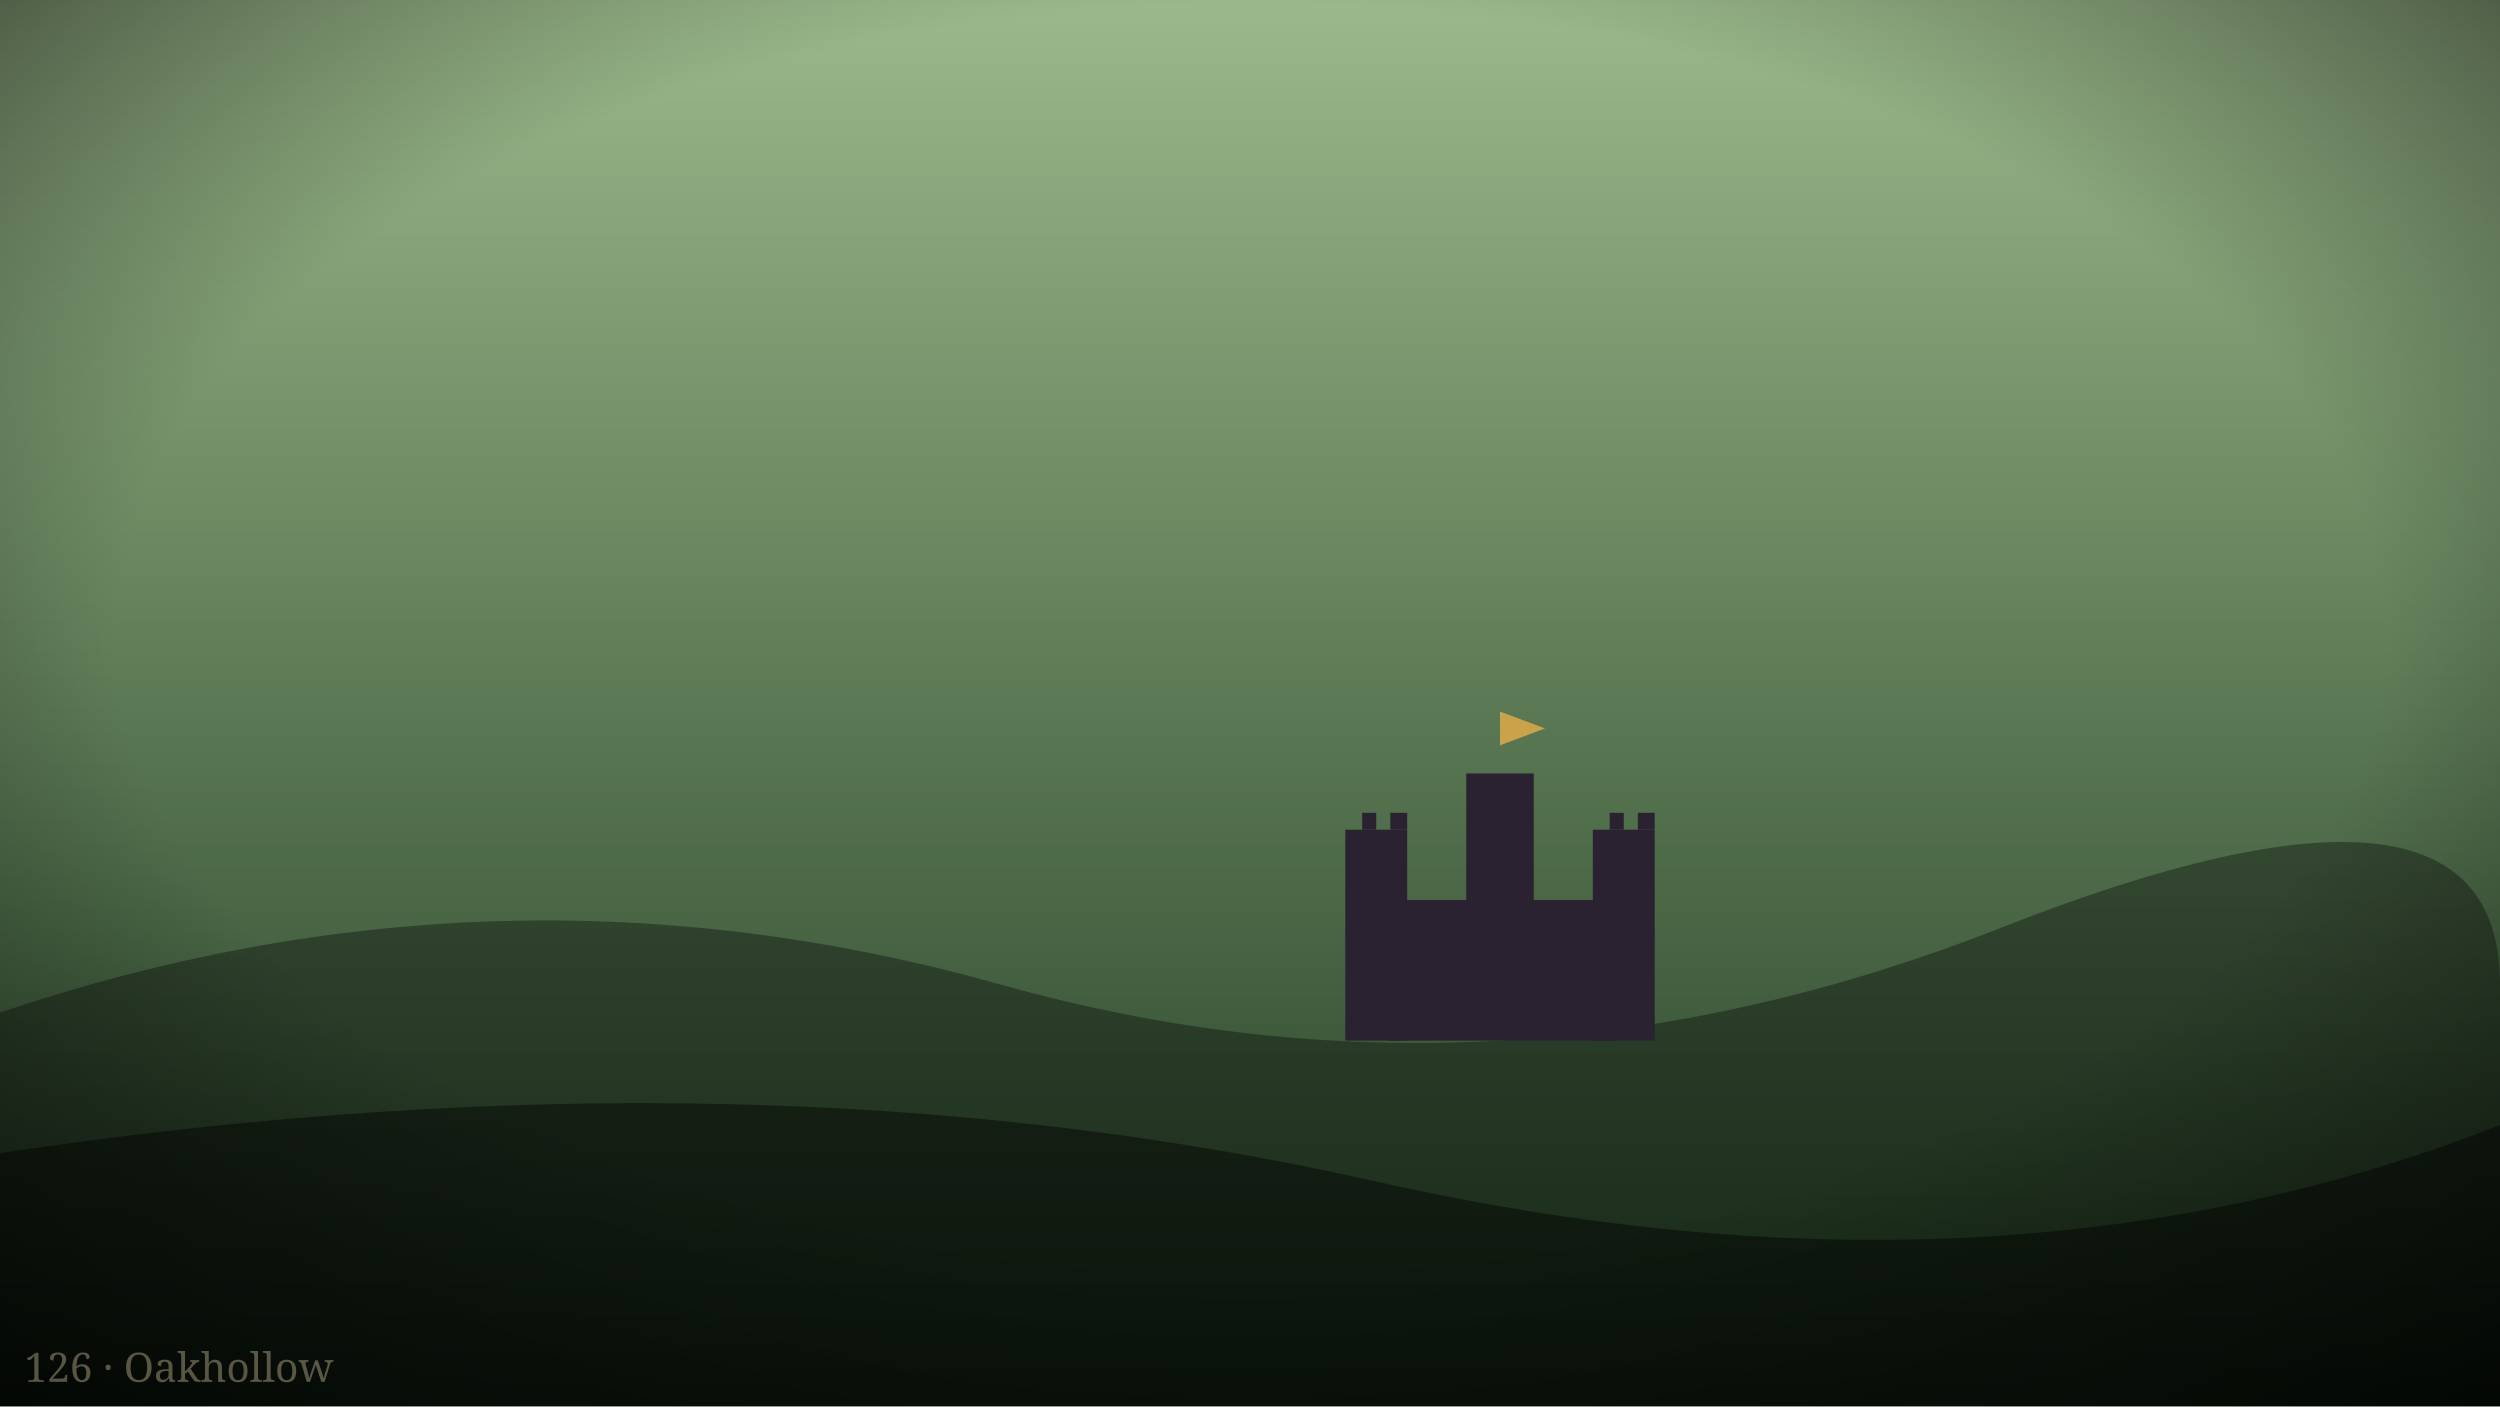
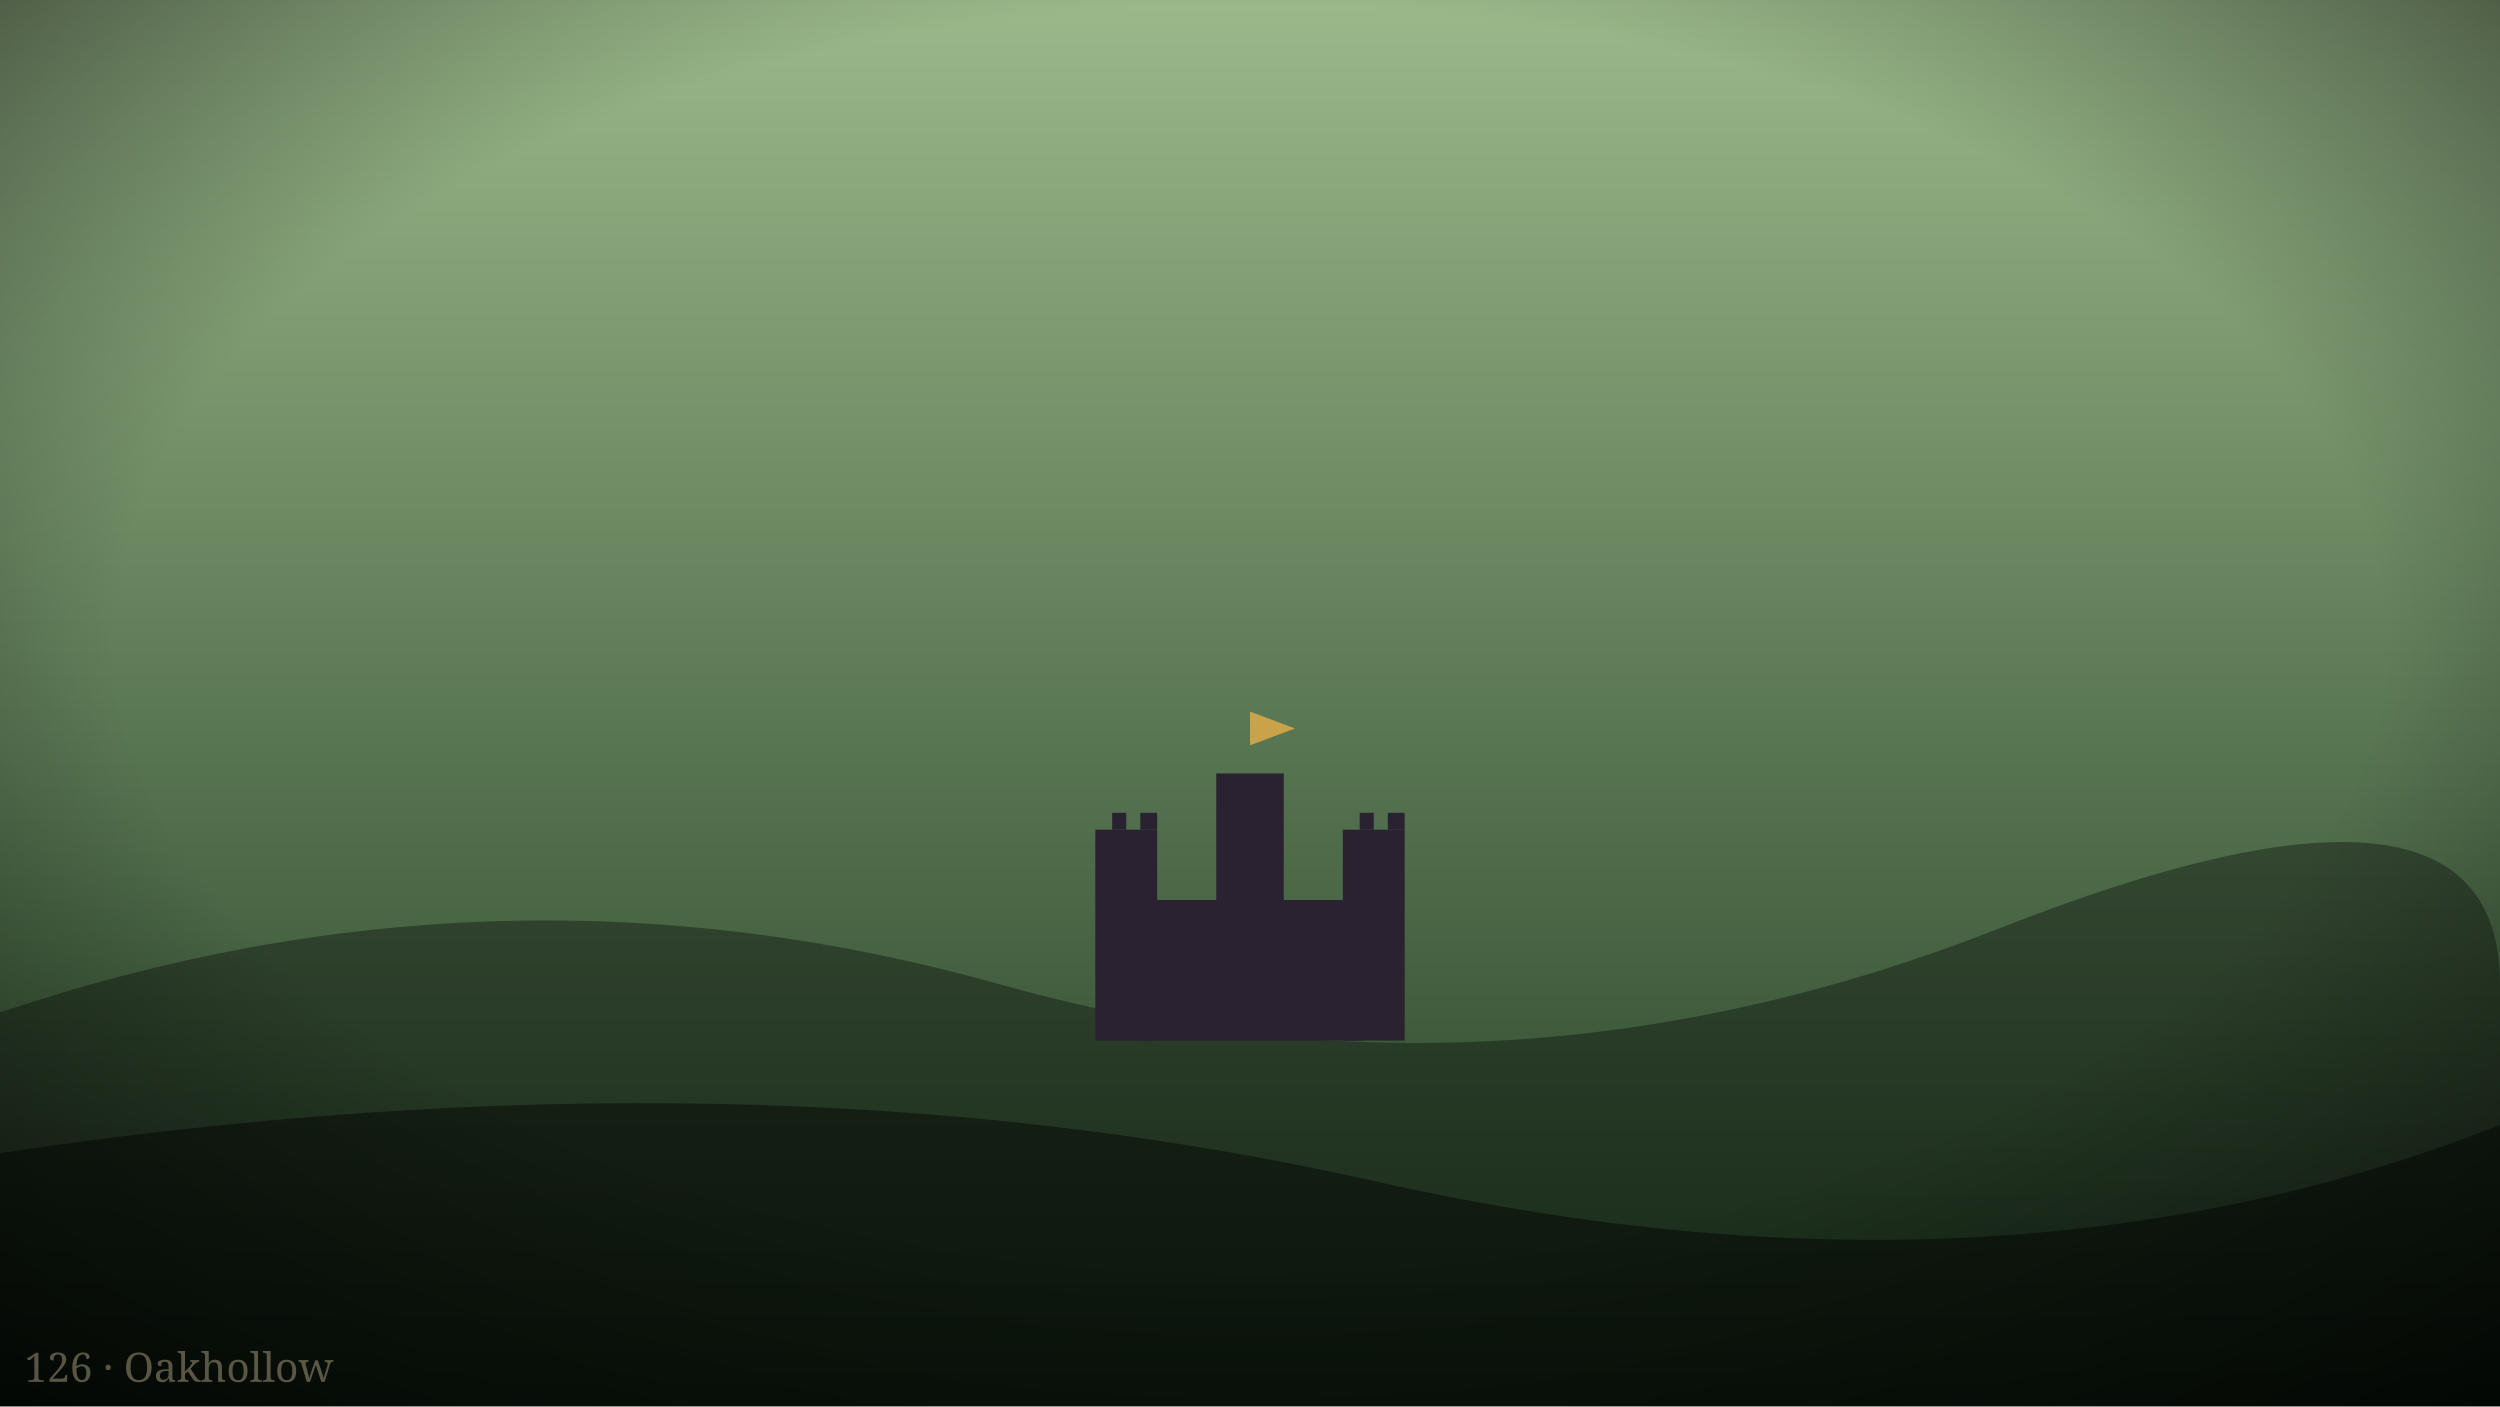
<svg xmlns="http://www.w3.org/2000/svg" viewBox="0 0 800 450" width="800" height="450">
  <defs>
    <linearGradient id="g" x1="0" y1="0" x2="0" y2="1">
      <stop offset="0" stop-color="#9ab88a" />
      <stop offset="1" stop-color="#1e3a20" />
    </linearGradient>
    <radialGradient id="v" cx="0.5" cy="0.45" r="0.75">
      <stop offset="0.6" stop-color="#000" stop-opacity="0" />
      <stop offset="1" stop-color="#000" stop-opacity="0.65" />
    </radialGradient>
  </defs>
  <rect width="800" height="450" fill="url(#g)" />
  <path d="M0 324 Q 160 270 320 315 T 640 297 T 800 315 V 450 H 0 Z" fill="#000" fill-opacity="0.35" />
  <path d="M0 369 Q 240 333 440 378 T 800 360 V 450 H 0 Z" fill="#000" fill-opacity="0.45" />
-   <g transform="translate(480 315) scale(0.9)" fill="#2a2230">
+   <g transform="translate(400 315) scale(0.9)" fill="#2a2230">
    <rect x="-40" y="-30" width="80" height="50" />
    <rect x="-55" y="-55" width="22" height="75" />
    <rect x="33" y="-55" width="22" height="75" />
    <rect x="-12" y="-75" width="24" height="45" />
    <path d="M-55 -55 h6 v-6 h5 v6 h5 v-6 h6 v6 M33 -55 h6 v-6 h5 v6 h5 v-6 h6 v6" />
    <path d="M0 -75 v-22 l16 6 -16 6" fill="#c9a24a" />
  </g>
  <rect width="800" height="450" fill="url(#v)" />
  <text x="7.8" y="442.2" font-family="Georgia,serif" font-size="13" fill="#f3e3b5" fill-opacity="0.35">126 · Oakhollow</text>
</svg>
